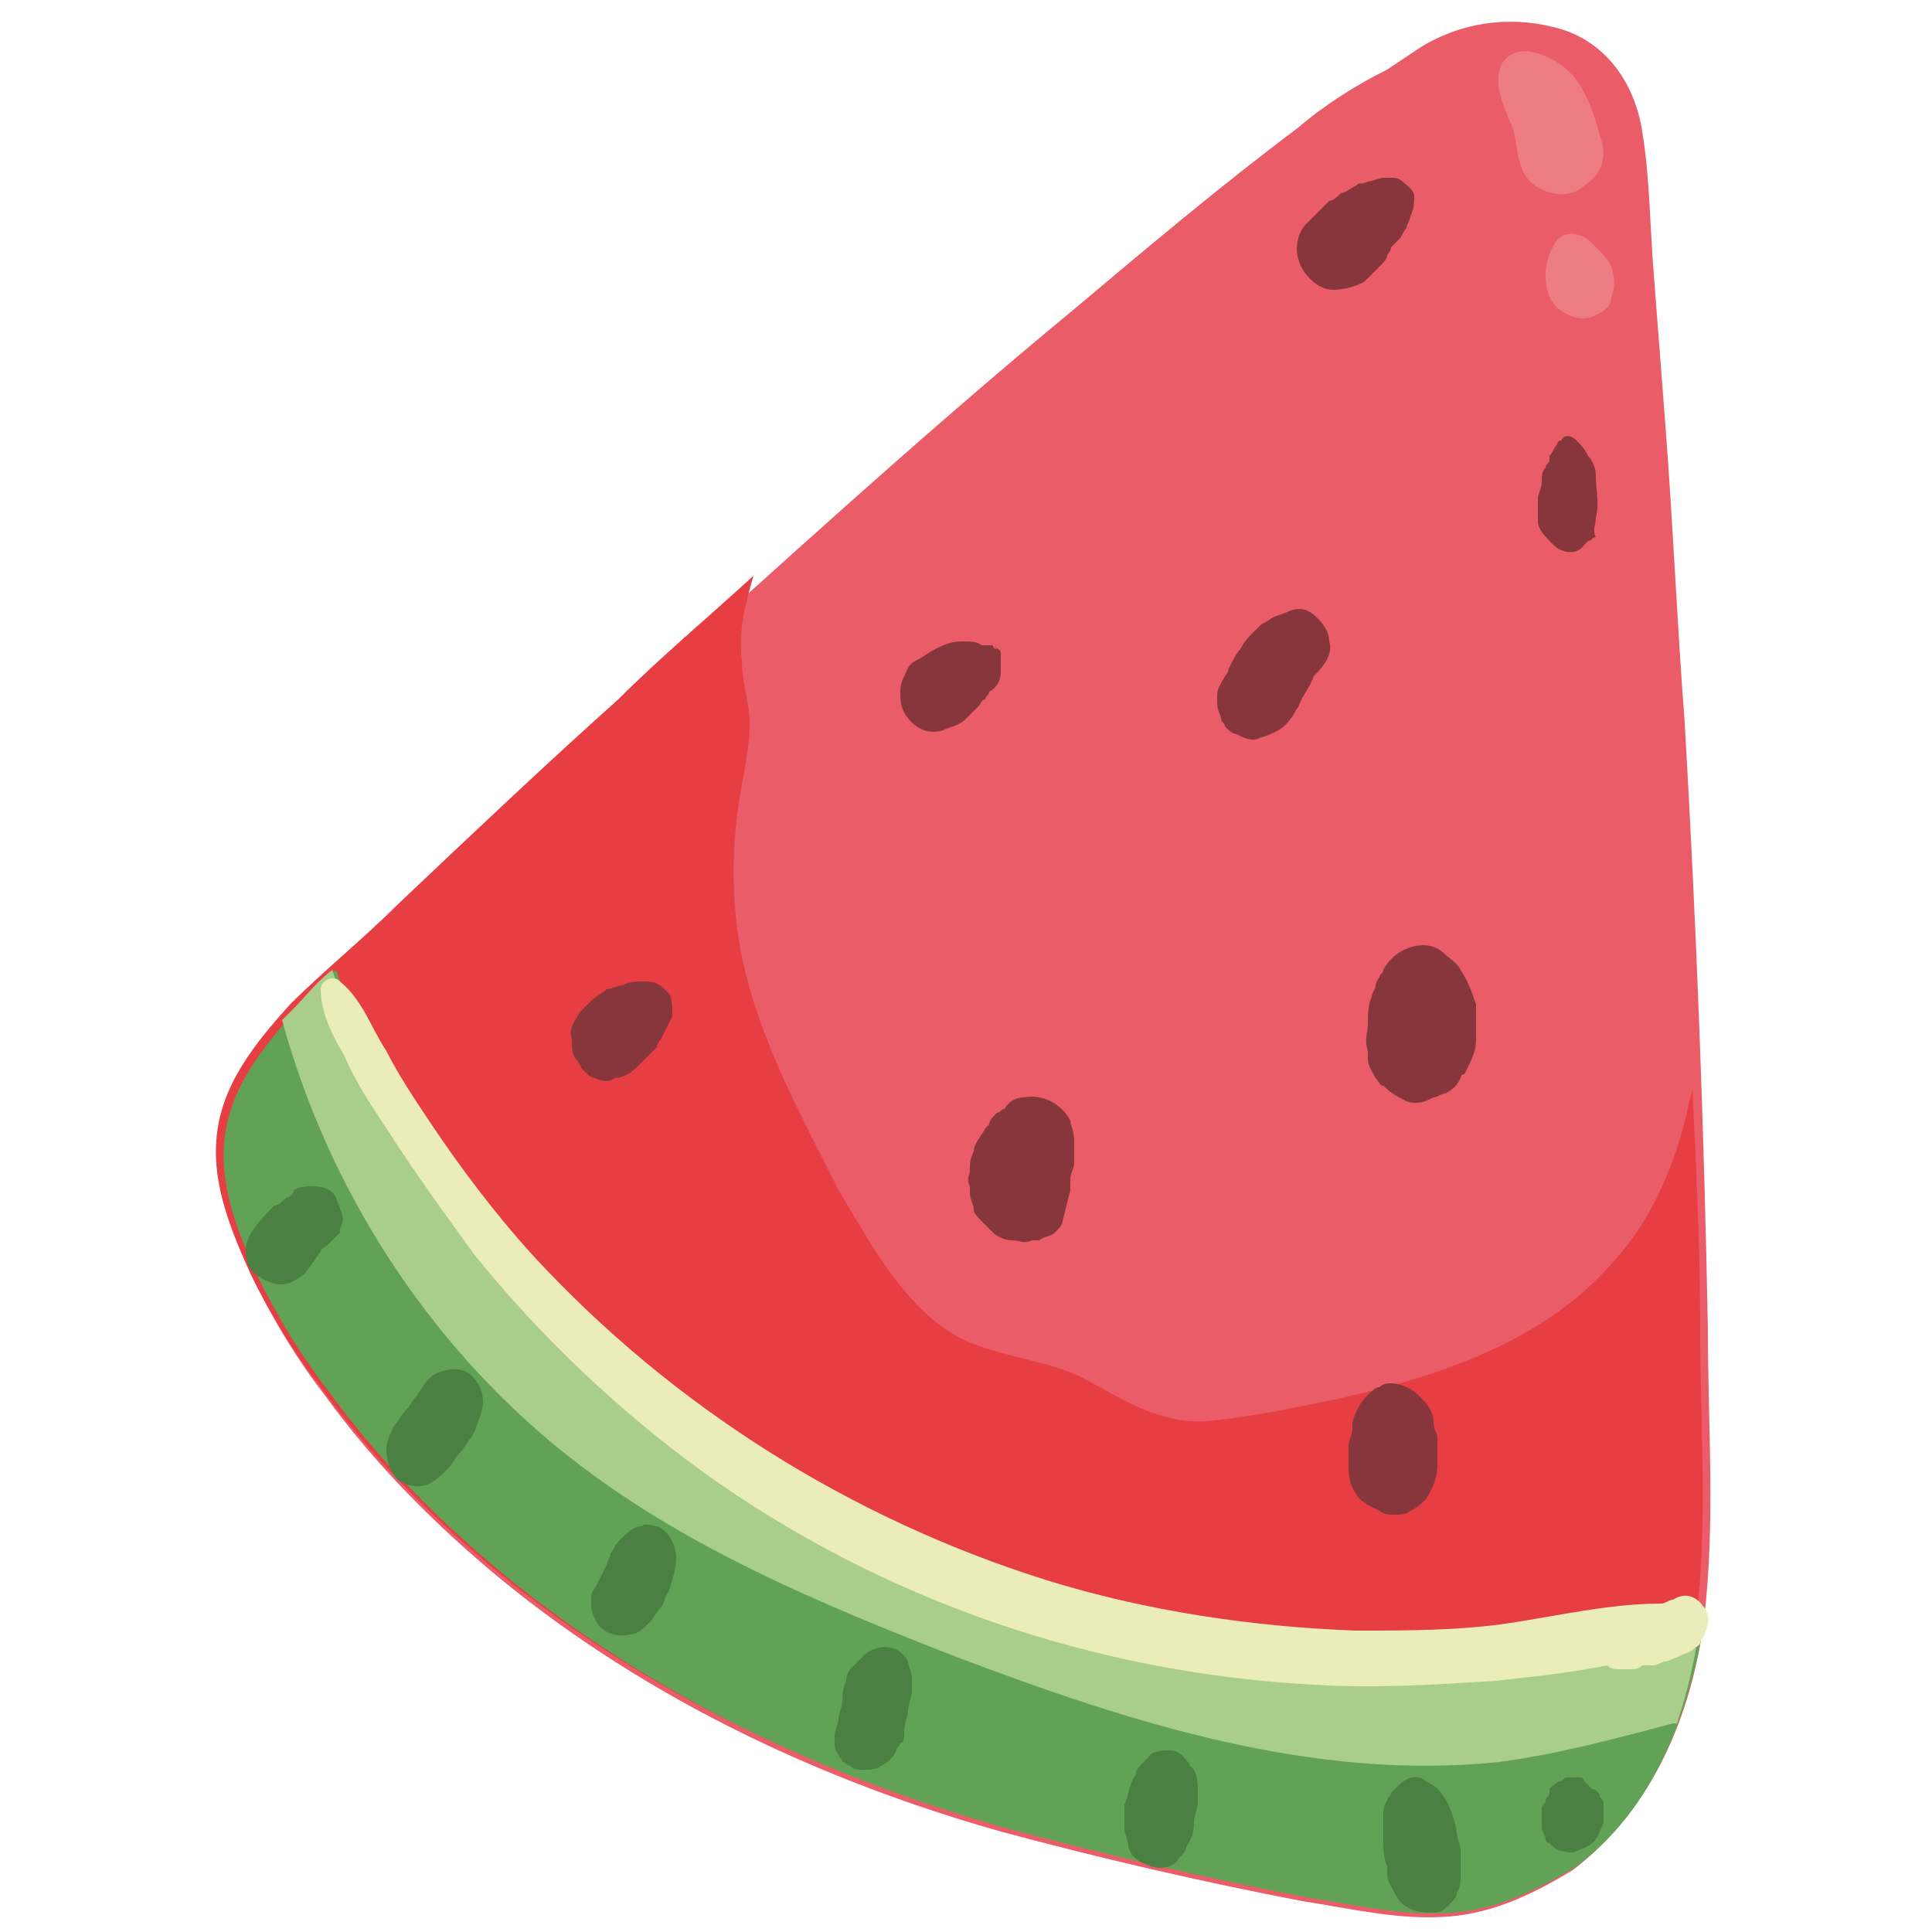
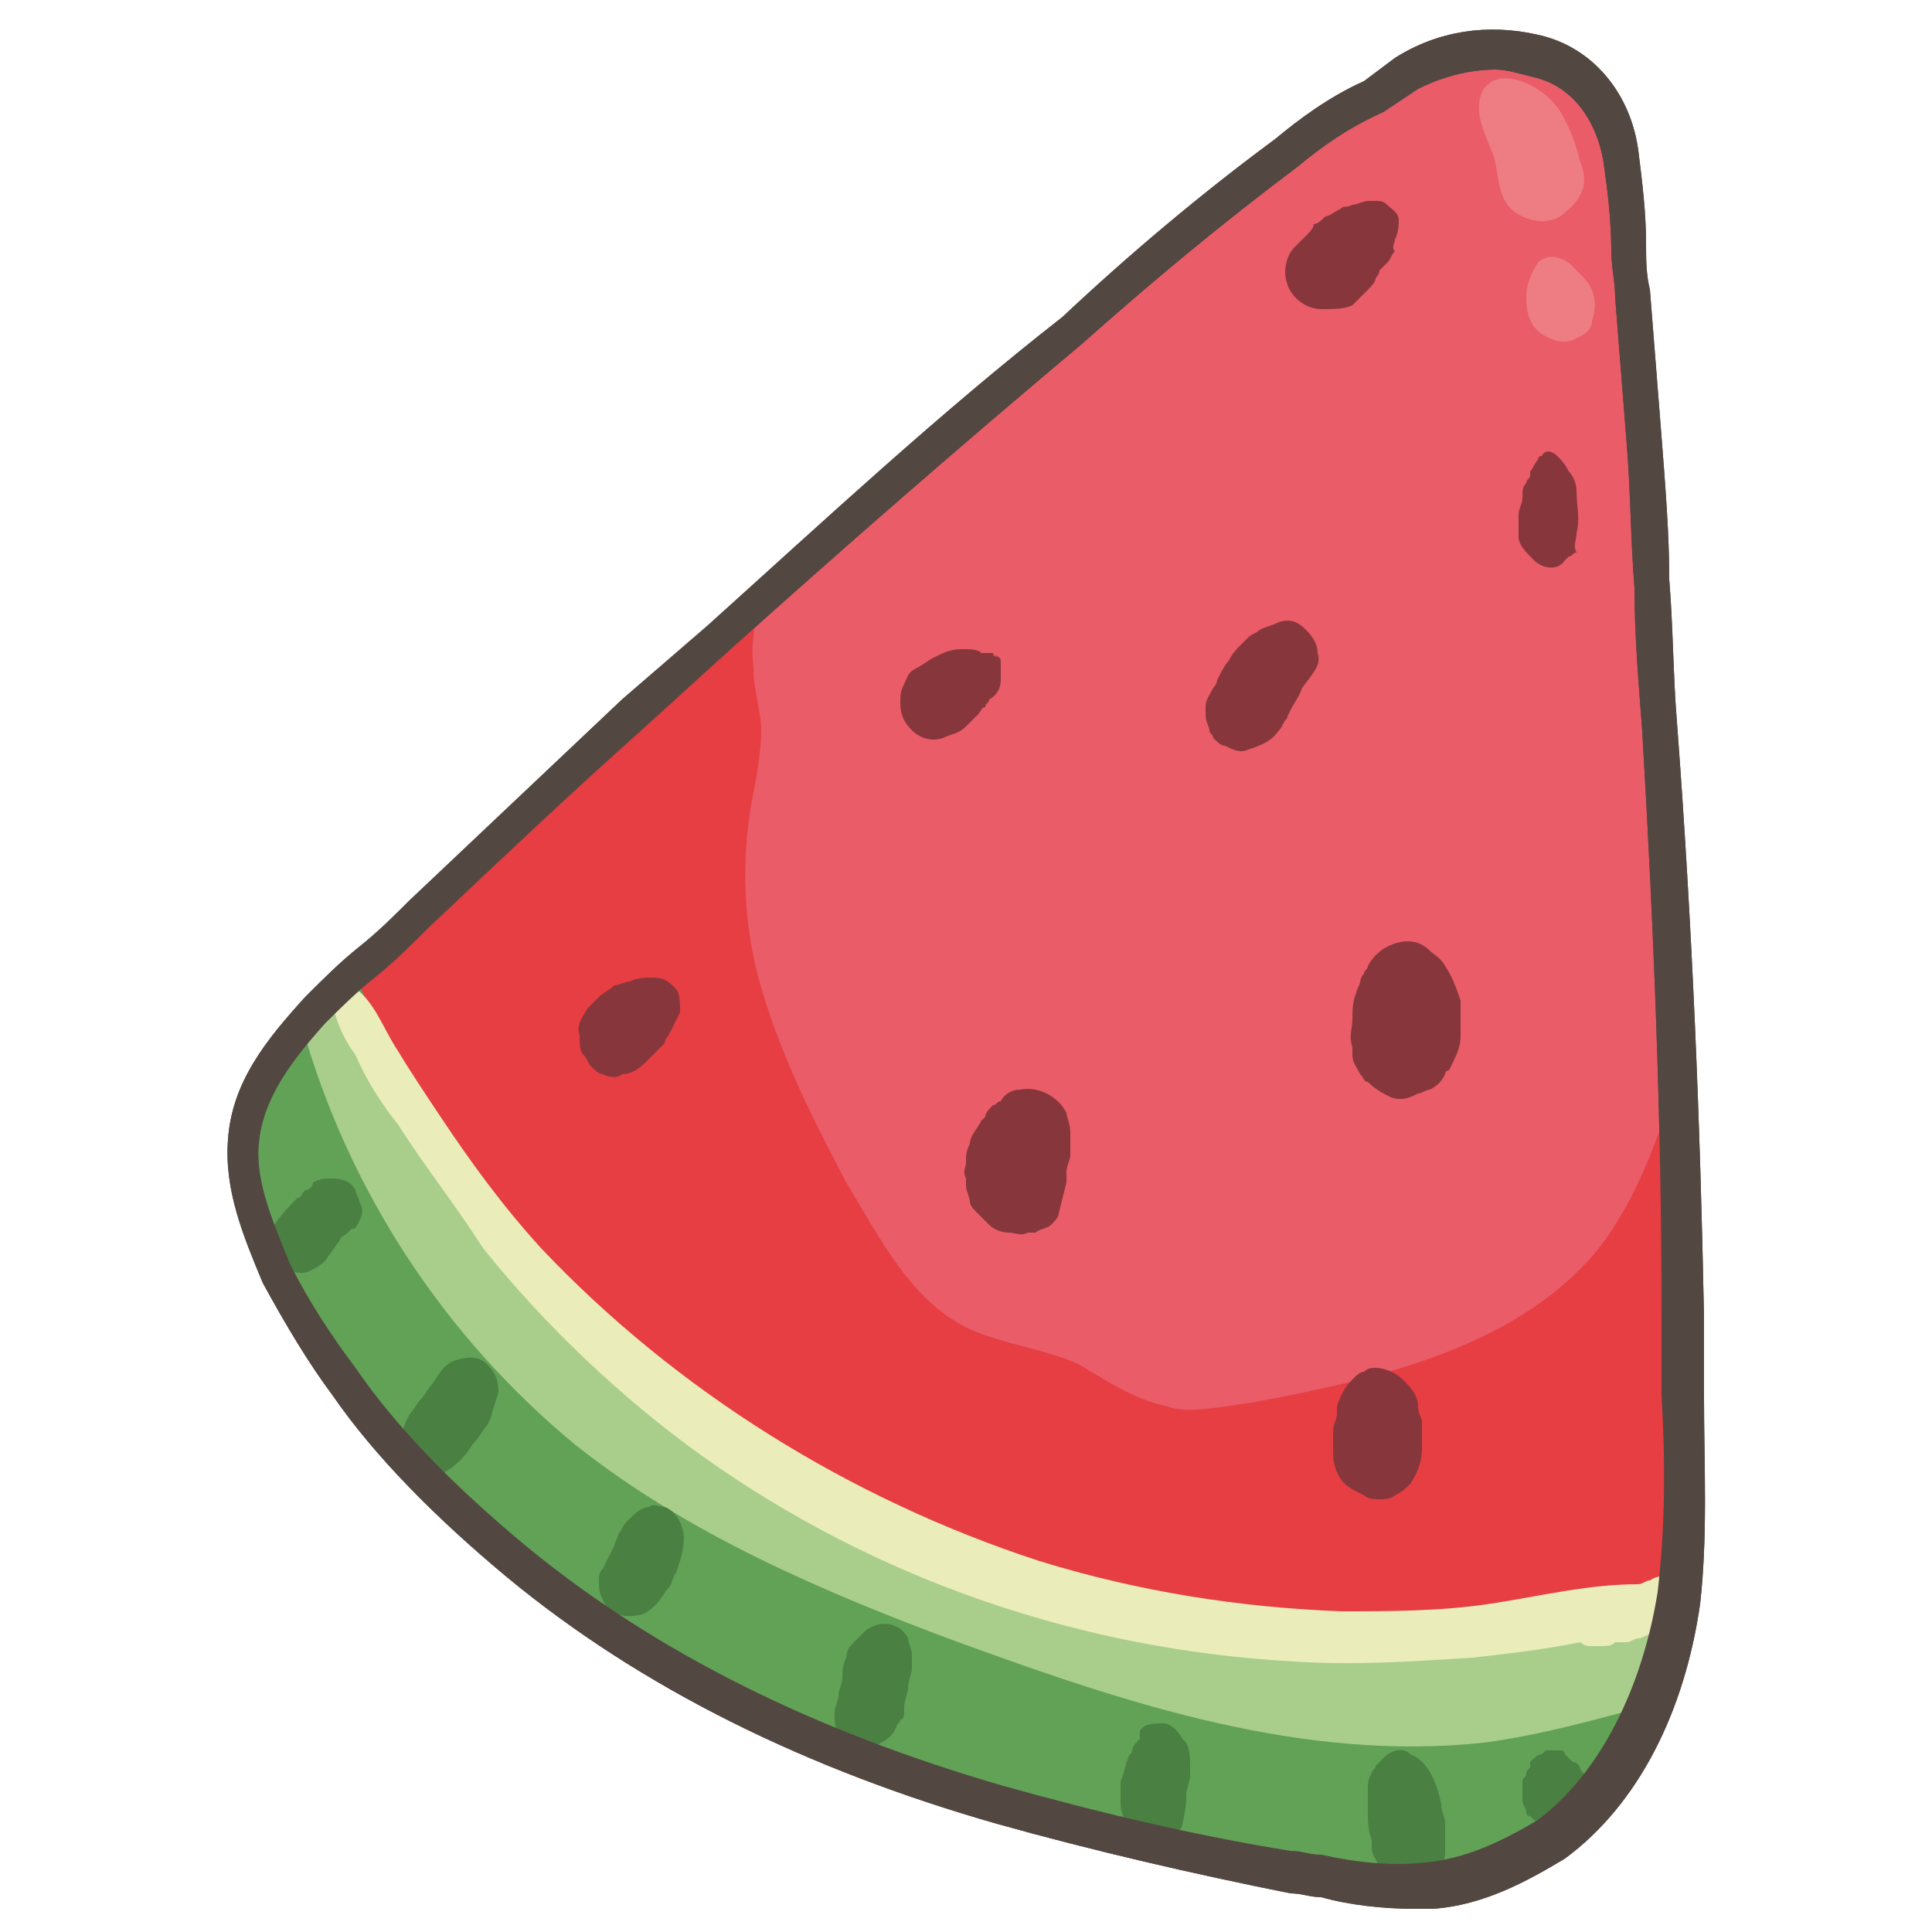
<svg xmlns="http://www.w3.org/2000/svg" version="1.1" id="圖層_1" x="0px" y="0px" viewBox="0 0 50 50" style="enable-background:new 0 0 50 50;" xml:space="preserve">
  <style type="text/css">
	.st0{fill:#E95C68;}
- 	.st1{fill:#E63E42;}
- 	.st2{fill:#61A256;}
- 	.st3{fill:#A9CE8B;}
- 	.st4{fill:#87373C;}
- 	.st5{fill:#4B8043;}
- 	.st6{fill:#EAEDBA;}
- 	.st7{fill:#EE7D83;}
+ 	.st1{fill:#534741;}
+ 	.st2{fill:#E63E42;}
+ 	.st3{fill:#61A256;}
+ 	.st4{fill:#A9CE8B;}
+ 	.st5{fill:#87373C;}
+ 	.st6{fill:#4B8043;}
+ 	.st7{fill:#EAEDBA;}
+ 	.st8{fill:#EE7D83;}
</style>
  <g>
-     <path class="st0" d="M44.1,41.9c0.3-2.5,0.1-5,0.1-7.5c-0.1-5.3-0.3-10.5-0.6-15.7c-0.2-2.6-0.3-5.1-0.5-7.7   c-0.1-1.3-0.2-2.6-0.3-3.9c-0.1-1.2-0.1-2.5-0.3-3.7c-0.2-1.3-1-2.4-2.3-2.7c-1.2-0.3-2.4-0.1-3.4,0.5c-0.3,0.2-0.6,0.4-0.9,0.6   c-0.8,0.4-1.6,0.9-2.3,1.5c-2,1.5-3.9,3.1-5.8,4.7c-4,3.3-7.8,6.8-11.7,10.3c-1.9,1.7-3.8,3.5-5.7,5.3c-0.9,0.9-1.9,1.7-2.8,2.6   c-0.9,1-1.8,2.1-1.9,3.5c-0.1,1.2,0.4,2.4,0.9,3.5c0.5,1,1.1,2,1.8,2.9c1.3,1.8,2.9,3.4,4.6,4.8c3.8,3.1,8.3,5.2,12.9,6.5   c2.6,0.7,5.2,1.3,7.8,1.8c1.3,0.2,2.5,0.5,3.8,0.4c1.2-0.1,2.2-0.6,3.2-1.2C42.8,46.8,43.8,44.3,44.1,41.9z" />
-     <path class="st1" d="M41.8,32.6c-2.2,2.6-5.9,3.4-9.2,4c-0.8,0.1-1.6,0.3-2.3,0.1c-0.9-0.2-1.6-0.7-2.4-1.1c-0.9-0.4-2-0.5-2.9-0.9   c-1.5-0.7-2.4-2.4-3.3-3.9c-0.9-1.8-1.9-3.6-2.4-5.6c-0.4-1.6-0.4-3.3-0.1-4.9c0.1-0.5,0.2-1.1,0.2-1.6c0-0.5-0.2-1-0.2-1.6   c-0.1-0.8,0.1-1.5,0.3-2.2c-1.2,1.1-2.4,2.1-3.5,3.2c-1.9,1.7-3.8,3.5-5.7,5.3c-0.9,0.9-1.9,1.7-2.8,2.6c-0.9,1-1.8,2.1-1.9,3.5   c-0.1,1.2,0.4,2.4,0.9,3.5c0.5,1,1.1,2,1.8,2.9c1.3,1.8,2.9,3.4,4.6,4.8c3.8,3.1,8.3,5.2,12.9,6.5c2.6,0.7,5.2,1.3,7.8,1.8   c1.3,0.2,2.5,0.5,3.8,0.4c1.2-0.1,2.2-0.6,3.2-1.2c2-1.5,2.9-3.9,3.3-6.3c0.3-2.5,0.1-5,0.1-7.5c0-2.1-0.1-4.1-0.2-6.2   c0,0.1-0.1,0.3-0.1,0.4C43.4,30,42.8,31.5,41.8,32.6z" />
-     <path class="st2" d="M21.3,38.7c-5-2.7-9.6-6.6-11.9-11.8c-0.3-0.6-0.5-1.2-0.7-1.8c-0.4,0.3-0.7,0.7-1,1c-0.9,1-1.8,2.1-1.9,3.5   c-0.1,1.2,0.4,2.4,0.9,3.5c0.5,1,1.1,2,1.8,2.9c1.3,1.8,2.9,3.4,4.6,4.8c3.8,3.1,8.3,5.2,12.9,6.5c2.6,0.7,5.2,1.3,7.8,1.8   c1.3,0.2,2.5,0.5,3.8,0.4c1.2-0.1,2.2-0.6,3.2-1.2c2-1.5,2.9-3.9,3.3-6.3c0-0.1,0-0.2,0-0.3c-3,1-6.2,1.3-9.4,1.1   C30,42.4,25.4,40.9,21.3,38.7z" />
-     <path class="st3" d="M44.1,41.6c-3,1-6.2,1.3-9.4,1.1c-4.7-0.3-9.3-1.8-13.5-4c-5-2.7-9.6-6.6-11.9-11.8c-0.3-0.6-0.5-1.2-0.7-1.8   c-0.4,0.3-0.7,0.7-1,1c-0.1,0.1-0.2,0.2-0.3,0.3c1.2,4.4,3.8,8.4,7.3,11.2c3,2.4,6.6,3.9,10.2,5.3c4.5,1.7,9.2,3.2,14,2.7   c1.5-0.2,3-0.6,4.5-1c0,0,0.1,0,0.1,0c0.3-0.9,0.5-1.8,0.6-2.7C44.1,41.8,44.1,41.7,44.1,41.6z" />
-     <path class="st4" d="M36.5,5.6c0.1-0.2,0.1-0.4,0.1-0.5c0,0,0,0,0,0c0-0.2-0.2-0.3-0.3-0.4c0,0,0,0,0,0c-0.1-0.1-0.2-0.1-0.3-0.1   c-0.1,0-0.1,0-0.2,0c-0.1,0-0.3,0.1-0.4,0.1c0,0,0,0,0,0c-0.2,0.1-0.2,0-0.3,0.1C34.9,4.9,34.8,5,34.7,5c-0.1,0.1-0.2,0.2-0.3,0.2   c-0.1,0.1-0.2,0.2-0.3,0.3c-0.1,0.1-0.2,0.2-0.3,0.3c-0.2,0.2-0.3,0.6-0.2,0.9c0.1,0.4,0.5,0.8,0.9,0.8c0.3,0,0.6-0.1,0.8-0.2   c0.1-0.1,0.2-0.2,0.3-0.3c0,0,0.1-0.1,0.1-0.1c0.1-0.1,0.2-0.2,0.2-0.3C35.9,6.6,36,6.5,36,6.4c0.1-0.1,0.1-0.1,0.2-0.2   c0.1-0.1,0.1-0.2,0.2-0.3C36.4,5.8,36.5,5.7,36.5,5.6z" />
-     <path class="st4" d="M34.4,16.6c0-0.2-0.1-0.4-0.3-0.6c-0.2-0.2-0.4-0.3-0.7-0.2c-0.2,0.1-0.3,0.1-0.5,0.2   c-0.1,0.1-0.2,0.1-0.3,0.2c-0.1,0.1-0.1,0.1-0.2,0.2c-0.1,0.1-0.2,0.2-0.3,0.4c-0.1,0.1-0.2,0.3-0.3,0.5c0,0.1-0.1,0.2-0.1,0.2   c-0.1,0.2-0.2,0.3-0.2,0.5c0,0.1,0,0.1,0,0.2c0,0.2,0.1,0.3,0.1,0.4c0,0.1,0.1,0.1,0.1,0.2c0.1,0.1,0.2,0.2,0.3,0.2   c0.2,0.1,0.4,0.2,0.6,0.1c0.3-0.1,0.6-0.2,0.8-0.5c0.1-0.1,0.1-0.2,0.2-0.3c0.1-0.3,0.3-0.5,0.4-0.8C34.3,17.2,34.5,16.9,34.4,16.6   z" />
-     <path class="st4" d="M41.3,13.4c0.1-0.4,0-0.7,0-1.1c0-0.2-0.1-0.4-0.2-0.5c-0.1-0.2-0.2-0.3-0.3-0.4c0,0,0,0,0,0   c-0.1-0.1-0.3-0.2-0.4,0c0,0,0,0,0,0c-0.1,0-0.1,0.1-0.1,0.1c-0.1,0.1-0.1,0.2-0.2,0.3c0,0,0,0.1,0,0.1c0,0.1-0.1,0.1-0.1,0.2   c-0.1,0.1-0.1,0.2-0.1,0.4c0,0.1-0.1,0.3-0.1,0.4c0,0.1,0,0.2,0,0.2c0,0.1,0,0.3,0,0.4c0,0.2,0.2,0.4,0.4,0.6   c0.2,0.2,0.6,0.3,0.8,0c0,0,0,0,0.1-0.1c0.1,0,0.1-0.1,0.2-0.1C41.2,13.7,41.3,13.6,41.3,13.4z" />
    <g>
-       <polygon class="st4" points="26,17.2 26,17.2 26,17.2   " />
-       <path class="st4" d="M25.8,16.7C25.8,16.7,25.7,16.7,25.8,16.7C25.7,16.7,25.7,16.7,25.8,16.7C25.8,16.7,25.8,16.7,25.8,16.7z" />
-       <path class="st4" d="M25.9,17.4C25.9,17.3,25.9,17.3,25.9,17.4c0-0.1,0-0.1,0-0.1c0,0,0,0,0,0c0,0,0,0,0-0.1c0,0,0-0.1,0-0.1    c0,0,0,0.1,0,0.1c0-0.1,0-0.2,0-0.3c0-0.1-0.1-0.1-0.2-0.2c0,0,0,0,0.1,0.1c0,0-0.1,0-0.1-0.1c0,0,0,0-0.1,0c0,0,0,0,0,0    c0,0,0,0-0.1,0c0,0-0.1,0-0.1,0c-0.1-0.1-0.3-0.1-0.5-0.1c-0.3,0-0.5,0.1-0.7,0.2c-0.2,0.1-0.3,0.2-0.5,0.3    c-0.2,0.1-0.2,0.2-0.3,0.4c-0.1,0.2-0.1,0.3-0.1,0.5c0,0.3,0.1,0.5,0.3,0.7c0.2,0.2,0.5,0.3,0.8,0.2c0.2-0.1,0.4-0.1,0.6-0.3    c0.1-0.1,0.2-0.2,0.3-0.3c0.1-0.1,0.1-0.2,0.2-0.2c0-0.1,0.1-0.1,0.1-0.2C25.8,17.8,25.9,17.6,25.9,17.4z" />
-       <path class="st4" d="M26,17.2C25.9,17.2,25.9,17.2,26,17.2C25.9,17.2,25.9,17.2,26,17.2z" />
-       <path class="st4" d="M26,17.2C26,17.2,26,17.2,26,17.2C26,17.2,26,17.2,26,17.2z" />
-       <path class="st4" d="M25.7,16.7C25.7,16.7,25.7,16.7,25.7,16.7C25.7,16.7,25.6,16.6,25.7,16.7z" />
-       <path class="st4" d="M25.7,16.7C25.7,16.7,25.7,16.7,25.7,16.7C25.7,16.7,25.7,16.7,25.7,16.7z" />
+       <path class="st0" d="M43.5,41.4c0.3-2.4,0.1-4.8,0.1-7.3C43.5,29,43.3,23.9,43,18.9c-0.2-2.5-0.3-4.9-0.5-7.5    c-0.1-1.3-0.2-2.5-0.3-3.8c-0.1-1.2-0.1-2.4-0.3-3.6c-0.2-1.3-1-2.3-2.2-2.6s-2.3-0.1-3.3,0.5c-0.3,0.2-0.6,0.4-0.9,0.6    C34.8,2.9,34,3.4,33.3,4c-1.9,1.5-3.8,3-5.6,4.6c-3.9,3.2-7.6,6.6-11.3,10c-1.8,1.6-3.7,3.4-5.5,5.1C10,24.5,9,25.3,8.1,26.2    c-0.9,1-1.7,2-1.8,3.4c-0.1,1.2,0.4,2.3,0.9,3.4c0.5,1,1.1,1.9,1.7,2.8c1.3,1.7,2.8,3.3,4.5,4.7c3.7,3,8,5,12.5,6.3    c2.5,0.7,5,1.3,7.6,1.7c1.3,0.2,2.4,0.5,3.7,0.4c1.2-0.1,2.1-0.6,3.1-1.2C42.2,46.1,43.2,43.7,43.5,41.4z" />
+       <path class="st1" d="M36.6,49.4c-0.8,0-1.7-0.1-2.4-0.3c-0.3,0-0.5-0.1-0.8-0.1c-2.5-0.5-5.1-1.1-7.6-1.8    c-4.9-1.4-9.2-3.5-12.7-6.4c-1.8-1.5-3.4-3.1-4.5-4.7c-0.6-0.8-1.2-1.8-1.8-2.9c-0.5-1.2-1-2.4-0.9-3.7c0.1-1.5,1-2.6,2-3.7    c0.5-0.5,0.9-0.9,1.4-1.3s0.9-0.8,1.3-1.2c1.8-1.7,3.7-3.5,5.5-5.2l2.2-1.9c3-2.7,6-5.5,9.2-8C29.2,6.6,31.1,5,33,3.6    c0.6-0.5,1.4-1.1,2.3-1.5l0.8-0.6c1.1-0.7,2.4-0.9,3.7-0.6c1.4,0.3,2.4,1.5,2.6,3c0.1,0.8,0.2,1.6,0.2,2.4c0,0.4,0,0.8,0.1,1.2    l0.3,3.8c0.1,1.3,0.2,2.5,0.2,3.7c0.1,1.2,0.1,2.5,0.2,3.7C43.8,24,44,29,44.1,34.1c0,0.7,0,1.4,0,2.1c0,1.7,0.1,3.5-0.1,5.3l0,0    c-0.4,2.8-1.6,5.2-3.5,6.6c-1,0.6-2.1,1.2-3.4,1.3C37,49.4,36.8,49.4,36.6,49.4z M38.7,1.8c-0.7,0-1.4,0.2-2,0.5l-0.9,0.6    c-0.9,0.4-1.6,0.9-2.2,1.4c-2,1.5-3.8,3-5.6,4.6c-3.1,2.6-6.2,5.3-9.2,8l-2.2,2c-1.8,1.6-3.7,3.4-5.5,5.1    c-0.4,0.4-0.9,0.9-1.4,1.3s-0.9,0.8-1.3,1.2c-0.8,0.9-1.6,1.9-1.7,3.1c-0.1,1,0.4,2.1,0.8,3.1c0.5,1,1.1,1.9,1.7,2.7    c1.1,1.6,2.6,3.1,4.4,4.6c3.4,2.8,7.5,4.8,12.3,6.2c2.5,0.7,5,1.3,7.5,1.7c0.3,0,0.5,0.1,0.8,0.1c0.9,0.2,1.8,0.3,2.7,0.2    c1-0.1,1.9-0.5,2.9-1.1c1.6-1.2,2.7-3.4,3.1-5.9c0.2-1.7,0.2-3.4,0.1-5.1c0-0.7,0-1.4,0-2.1c0-5-0.2-10-0.5-15.1    c-0.1-1.3-0.2-2.5-0.2-3.7c-0.1-1.2-0.1-2.5-0.2-3.7l-0.3-3.8c0-0.4-0.1-0.8-0.1-1.2c0-0.8-0.1-1.6-0.2-2.3    c-0.2-1.2-0.9-2-1.8-2.2C39.3,1.9,39,1.8,38.7,1.8z" />
    </g>
-     <path class="st4" d="M27.7,30.8c0-0.1,0-0.1,0-0.2c0,0,0-0.1,0-0.1c0-0.1,0.1-0.3,0.1-0.4c0-0.2,0-0.4,0-0.6c0-0.2-0.1-0.4-0.1-0.5   c-0.2-0.4-0.7-0.7-1.2-0.6c-0.2,0-0.4,0.1-0.5,0.3c-0.1,0-0.1,0.1-0.2,0.1c-0.1,0.1-0.2,0.2-0.2,0.3c0,0,0,0-0.1,0.1   c-0.1,0.2-0.3,0.4-0.3,0.6c-0.1,0.2-0.1,0.3-0.1,0.5c0,0.1-0.1,0.2,0,0.4c0,0.1,0,0.1,0,0.2c0,0.1,0.1,0.3,0.1,0.4   c0,0.1,0.1,0.2,0.2,0.3c0,0,0,0,0.1,0.1c0,0,0,0,0,0c0,0,0.1,0.1,0.1,0.1c0,0,0.1,0.1,0.1,0.1c0.1,0.1,0.3,0.2,0.5,0.2   c0.2,0,0.3,0.1,0.5,0c0.1,0,0.1,0,0.1,0c0,0,0.1,0,0.1,0c0,0,0,0,0,0c0.1-0.1,0.3-0.1,0.4-0.2c0,0,0,0,0,0c0.1-0.1,0.2-0.2,0.2-0.3   L27.7,30.8C27.7,30.8,27.7,30.8,27.7,30.8z" />
-     <path class="st4" d="M38.2,26.9c0-0.3,0-0.6,0-0.9c-0.1-0.3-0.2-0.6-0.4-0.9c-0.1-0.2-0.3-0.3-0.4-0.4c-0.3-0.3-0.7-0.3-1.1-0.1   c-0.2,0.1-0.4,0.3-0.5,0.5c0,0,0,0,0,0c0,0.1-0.1,0.1-0.1,0.2c-0.1,0.1-0.1,0.2-0.1,0.3c0,0,0-0.1,0-0.1c0,0.1-0.1,0.2-0.1,0.3   c-0.1,0.2-0.1,0.5-0.1,0.7c0,0.2-0.1,0.4,0,0.7c0,0.1,0,0.1,0,0.2c0,0.2,0.1,0.3,0.2,0.5c0.1,0.1,0.1,0.2,0.2,0.2c0,0,0,0,0,0   c0.2,0.2,0.4,0.3,0.6,0.4c0.3,0.1,0.5,0,0.7-0.1c0,0,0,0,0,0c0.1,0,0.2-0.1,0.3-0.1c0.2-0.1,0.3-0.2,0.4-0.4c0,0,0-0.1,0.1-0.1   C38.1,27.4,38.2,27.2,38.2,26.9z" />
-     <path class="st4" d="M17.1,26.9c0.1-0.2,0.2-0.4,0.3-0.6c0-0.2,0-0.5-0.1-0.6c-0.2-0.2-0.3-0.3-0.6-0.3c-0.2,0-0.4,0-0.6,0.1   c-0.1,0-0.3,0.1-0.4,0.1c-0.1,0.1-0.3,0.2-0.4,0.3c-0.1,0.1-0.2,0.2-0.3,0.3c-0.1,0.2-0.3,0.4-0.2,0.7c0,0.2,0,0.4,0.1,0.5   c0.1,0.1,0.1,0.2,0.2,0.3c0.1,0.1,0.2,0.2,0.3,0.2c0.2,0.1,0.4,0.1,0.5,0c0.2,0,0.4-0.1,0.6-0.3c0.1-0.1,0.1-0.1,0.2-0.2   c0.1-0.1,0.2-0.2,0.3-0.3C17,27.1,17,27,17.1,26.9z" />
-     <path class="st4" d="M37.2,37.9c0-0.2,0-0.4,0-0.7c0-0.1-0.1-0.2-0.1-0.4c0-0.2-0.1-0.4-0.3-0.6c0,0-0.1-0.1-0.1-0.1   c-0.2-0.2-0.5-0.3-0.7-0.3c-0.1,0-0.2,0-0.3,0.1c-0.1,0-0.2,0.1-0.3,0.2c-0.2,0.2-0.3,0.4-0.4,0.7c0,0.1,0,0.1,0,0.2   c0,0.1-0.1,0.3-0.1,0.4c0,0.2,0,0.4,0,0.6c0,0.3,0.1,0.6,0.3,0.8c0.1,0.1,0.3,0.2,0.5,0.3c0.1,0.1,0.3,0.1,0.4,0.1   c0.1,0,0.3,0,0.4-0.1c0.2-0.1,0.3-0.2,0.4-0.3C37.1,38.5,37.2,38.2,37.2,37.9z" />
-     <path class="st5" d="M8.8,31.8C8.8,31.8,8.8,31.8,8.8,31.8c0.1-0.2,0.1-0.3,0-0.5c0-0.1-0.1-0.2-0.1-0.3c-0.1-0.2-0.3-0.3-0.6-0.3   c-0.2,0-0.3,0-0.5,0.1C7.6,30.9,7.5,31,7.4,31c-0.1,0.1-0.2,0.2-0.3,0.2c-0.2,0.2-0.4,0.4-0.6,0.7c-0.1,0.2-0.2,0.4-0.1,0.7   c0,0.2,0.2,0.4,0.4,0.5c0.2,0.1,0.4,0.2,0.7,0.1c0.2-0.1,0.4-0.2,0.5-0.4c0.1-0.1,0.2-0.3,0.3-0.4c0-0.1,0.1-0.1,0.2-0.2   c0,0,0.1-0.1,0.1-0.1c0.1-0.1,0.1-0.1,0.2-0.2C8.8,31.9,8.8,31.8,8.8,31.8C8.8,31.7,8.8,31.8,8.8,31.8z" />
-     <path class="st5" d="M12.5,36.3c0-0.3-0.1-0.5-0.3-0.7c-0.2-0.2-0.5-0.2-0.8-0.1c-0.3,0.1-0.4,0.3-0.6,0.6   c-0.1,0.1-0.2,0.3-0.3,0.4c-0.1,0.1-0.2,0.3-0.3,0.4c-0.1,0.2-0.2,0.4-0.2,0.6c0,0.3,0.1,0.6,0.3,0.8c0.3,0.2,0.6,0.2,0.8,0.1   c0.2-0.1,0.3-0.2,0.5-0.4c0.1-0.1,0.2-0.3,0.3-0.4c0.1-0.1,0.2-0.3,0.3-0.4l0.1-0.2C12.4,36.7,12.5,36.5,12.5,36.3z" />
-     <path class="st5" d="M17.5,40.3c0-0.3-0.2-0.7-0.5-0.8c-0.1,0-0.3-0.1-0.4,0c-0.2,0-0.4,0.2-0.5,0.3c0,0-0.1,0.1-0.1,0.1   c-0.1,0.1-0.1,0.2-0.2,0.3c0,0.1-0.1,0.2-0.1,0.3c-0.1,0.2-0.2,0.4-0.3,0.6c0,0,0,0,0,0c-0.1,0.1-0.1,0.2-0.1,0.3   c0,0.2,0,0.3,0.1,0.5c0.1,0.3,0.5,0.5,0.9,0.4c0.2,0,0.4-0.2,0.5-0.3c0.1-0.1,0.2-0.3,0.3-0.4c0.1-0.1,0.1-0.3,0.2-0.4   C17.4,40.9,17.5,40.6,17.5,40.3z" />
-     <path class="st5" d="M23.4,44.8c0-0.2,0.1-0.4,0.1-0.5c0-0.2,0.1-0.4,0.1-0.5c0-0.1,0-0.3,0-0.4c0-0.1-0.1-0.3-0.1-0.4   c-0.2-0.4-0.7-0.5-1.1-0.2c-0.1,0.1-0.2,0.2-0.3,0.3c-0.1,0.1-0.2,0.2-0.2,0.4c-0.1,0.2-0.1,0.4-0.1,0.5c0,0.2-0.1,0.3-0.1,0.5   c0,0.1-0.1,0.3-0.1,0.4c0,0,0,0.1,0,0.1c0,0.2,0,0.3,0.1,0.4c0,0.1,0.1,0.1,0.1,0.2c0.1,0,0.1,0.1,0.2,0.1c0.1,0.1,0.2,0.1,0.3,0.1   c0.2,0,0.4,0,0.5-0.1c0.2-0.1,0.3-0.2,0.4-0.4c0-0.1,0.1-0.1,0.1-0.2C23.4,45.1,23.4,45,23.4,44.8z" />
-     <path class="st5" d="M30.9,47.1C31,47.1,31,47.1,30.9,47.1l0.1-0.4c0-0.1,0-0.2,0-0.3c0-0.2,0-0.4-0.1-0.6c0,0-0.1-0.1-0.1-0.1   c-0.1-0.2-0.3-0.4-0.5-0.4c-0.2,0-0.5,0-0.6,0.2c0,0-0.1,0.1-0.1,0.1c-0.1,0.1-0.2,0.2-0.2,0.3c0,0.1-0.1,0.1-0.1,0.2   c-0.1,0.2-0.1,0.4-0.2,0.6c0,0.1,0,0.2,0,0.3c0,0.1,0,0.2,0,0.3c0,0.2,0.1,0.3,0.1,0.5c0.1,0.3,0.3,0.4,0.6,0.5   c0.3,0.1,0.6,0,0.7-0.2c0.1-0.1,0.2-0.2,0.2-0.3C30.9,47.5,30.9,47.3,30.9,47.1z" />
-     <path class="st5" d="M37.8,48.6c0,0,0-0.1,0-0.1c0-0.1,0-0.2,0-0.4c0-0.1,0-0.2,0-0.2c0-0.2-0.1-0.3-0.1-0.5   c-0.1-0.5-0.3-1.1-0.8-1.3c-0.2-0.2-0.5-0.1-0.7,0.1c-0.1,0.1-0.1,0.1-0.2,0.2c0,0.1-0.1,0.1-0.1,0.2c-0.1,0.1-0.1,0.3-0.1,0.4   c0,0.1,0,0.2,0,0.3c0,0.1,0,0.2,0,0.3c0,0.2,0,0.5,0.1,0.7c0,0.1,0,0.2,0,0.2c0,0.2,0.1,0.3,0.2,0.5c0.1,0.2,0.2,0.3,0.4,0.4   c0.2,0.1,0.4,0.1,0.6,0.1c0.2,0,0.3-0.1,0.4-0.2c0.1-0.1,0.2-0.2,0.2-0.3C37.8,48.8,37.8,48.7,37.8,48.6z" />
-     <path class="st5" d="M41.5,47.1c0-0.1,0-0.1,0-0.2c0,0,0-0.1,0-0.1c0,0,0,0,0-0.1c0,0,0,0,0,0c0,0,0,0,0,0c0-0.1,0-0.1-0.1-0.2   c0-0.1-0.1-0.2-0.2-0.2c-0.1-0.1-0.1-0.1-0.2-0.2C41,46,40.9,46,40.9,46c-0.1,0-0.2,0-0.3,0c-0.1,0-0.1,0-0.2,0.1   c-0.1,0-0.2,0.1-0.3,0.2c0,0,0,0,0,0.1c0,0.1-0.1,0.1-0.1,0.2c0,0.1-0.1,0.1-0.1,0.2c0,0.1,0,0.2,0,0.3c0,0,0,0,0,0c0,0,0,0,0,0.1   c0,0,0,0,0,0.1c0,0,0,0,0,0c0,0.1,0.1,0.2,0.1,0.3c0,0,0,0.1,0.1,0.1c0.1,0.1,0.2,0.2,0.3,0.2c0.1,0,0.3,0.1,0.4,0   c0.3-0.1,0.5-0.2,0.6-0.5C41.5,47.2,41.5,47.2,41.5,47.1z" />
-     <path class="st6" d="M44.1,41.6c-0.2-0.3-0.5-0.4-0.8-0.2c-0.1,0-0.2,0.1-0.3,0.1c-1.3,0-2.6,0.3-3.9,0.5c-1.3,0.2-2.7,0.2-4,0.2   c-2.7-0.1-5.4-0.5-8-1.3c-5.1-1.6-9.7-4.5-13.3-8.4c-1-1.1-1.9-2.3-2.7-3.5c-0.4-0.6-0.8-1.2-1.1-1.8c-0.4-0.6-0.6-1.3-1.2-1.8   c-0.2-0.2-0.5,0-0.5,0.2c0,0.6,0.3,1.2,0.6,1.7c0.3,0.7,0.7,1.3,1.1,1.9c0.7,1.1,1.5,2.2,2.3,3.3c1.7,2.1,3.7,4,5.9,5.6   c4.6,3.3,10.1,5.2,15.8,5.5c1.6,0.1,3.1,0,4.7-0.1c0.9-0.1,1.9-0.2,2.9-0.4c0.1,0.1,0.2,0.1,0.3,0.1c0.1,0,0.2,0,0.2,0   c0.2,0,0.3,0,0.4-0.1c0,0,0,0,0.1,0c0.1,0,0.1,0,0.2,0c0.1,0,0.2-0.1,0.3-0.1c0.1,0,0.2-0.1,0.3-0.1c0.1-0.1,0.3-0.1,0.4-0.2   c0.1-0.1,0.2-0.1,0.2-0.2C44.2,42.2,44.3,41.8,44.1,41.6z" />
-     <path class="st7" d="M41.4,3.5c-0.1-0.4-0.2-0.7-0.4-1.1c-0.2-0.4-0.5-0.7-0.9-0.9c-0.4-0.2-0.9-0.3-1.2,0.1   c-0.3,0.5,0,1.1,0.2,1.6c0.2,0.4,0.1,1.1,0.5,1.5c0.3,0.3,1,0.5,1.4,0.1C41.5,4.5,41.6,4,41.4,3.5z" />
-     <path class="st7" d="M41.7,6.9c-0.1-0.2-0.2-0.3-0.3-0.4c-0.1-0.1-0.2-0.2-0.3-0.3c-0.3-0.2-0.6-0.2-0.8,0C40.1,6.5,40,6.8,40,7.1   c0,0.4,0.1,0.8,0.5,1c0.2,0.1,0.4,0.2,0.7,0.1c0.2-0.1,0.5-0.2,0.5-0.5C41.8,7.4,41.8,7.2,41.7,6.9z" />
+     <g>
+       <path class="st2" d="M41.3,32.4c-2.1,2.5-5.7,3.3-8.9,3.9c-0.8,0.1-1.6,0.3-2.2,0.1c-0.9-0.2-1.6-0.7-2.3-1.1    c-0.9-0.4-1.9-0.5-2.8-0.9c-1.5-0.7-2.3-2.3-3.2-3.8c-0.9-1.7-1.8-3.5-2.3-5.4c-0.4-1.6-0.4-3.2-0.1-4.7c0.1-0.5,0.2-1.1,0.2-1.6    s-0.2-1-0.2-1.6c-0.1-0.8,0.1-1.5,0.3-2.1c-1.2,1.1-2.3,2-3.4,3.1c-1.8,1.6-3.7,3.4-5.5,5.1c-1,0.9-2,1.7-2.9,2.6    c-0.9,1-1.7,2-1.8,3.4c-0.1,1.2,0.4,2.3,0.9,3.4c0.5,1,1.1,1.9,1.7,2.8c1.3,1.7,2.8,3.3,4.5,4.7c3.7,3,8,5,12.5,6.3    c2.5,0.7,5,1.3,7.6,1.7c1.3,0.2,2.4,0.5,3.7,0.4c1.2-0.1,2.1-0.6,3.1-1.2c1.9-1.5,2.8-3.8,3.2-6.1c0.3-2.4,0.1-4.8,0.1-7.3    c0-2-0.1-4-0.2-6c0,0.1-0.1,0.3-0.1,0.4C42.8,29.8,42.2,31.3,41.3,32.4z" />
+     </g>
+     <g>
+       <path class="st3" d="M21.4,38.3c-4.8-2.6-9.3-6.4-11.5-11.4c-0.3-0.6-0.5-1.2-0.7-1.7c-0.4,0.3-0.7,0.7-1,1c-0.9,1-1.7,2-1.8,3.4    c-0.1,1.2,0.4,2.3,0.9,3.4c0.5,1,1.1,1.9,1.7,2.8c1.3,1.7,2.8,3.3,4.5,4.7c3.7,3,8,5,12.5,6.3c2.5,0.7,5,1.3,7.6,1.7    c1.3,0.2,2.4,0.5,3.7,0.4c1.2-0.1,2.1-0.6,3.1-1.2c1.9-1.5,2.8-3.8,3.2-6.1c0-0.1,0-0.2,0-0.3c-2.9,1-6,1.3-9.1,1.1    C29.8,41.9,25.4,40.4,21.4,38.3z" />
+     </g>
+     <g>
+       <path class="st4" d="M43.5,41.1c-2.9,1-6,1.3-9.1,1.1c-4.6-0.3-9-1.7-13.1-3.9c-4.8-2.6-9.3-6.4-11.5-11.4    c-0.3-0.6-0.5-1.2-0.7-1.7c-0.4,0.3-0.7,0.7-1,1c-0.1,0.1-0.2,0.2-0.3,0.3c1.2,4.3,3.7,8.1,7.1,10.9c2.9,2.3,6.4,3.8,9.9,5.1    c4.4,1.6,8.9,3.1,13.6,2.6c1.5-0.2,2.9-0.6,4.4-1h0.1c0.3-0.9,0.5-1.7,0.6-2.6C43.5,41.3,43.5,41.2,43.5,41.1z" />
+     </g>
+     <g>
+       <path class="st5" d="M36.1,6.2c0.1-0.2,0.1-0.4,0.1-0.5l0,0c0-0.2-0.2-0.3-0.3-0.4l0,0c-0.1-0.1-0.2-0.1-0.3-0.1s-0.1,0-0.2,0    S35.1,5.3,35,5.3l0,0c-0.2,0.1-0.2,0-0.3,0.1c-0.2,0.1-0.3,0.2-0.4,0.2c-0.1,0.1-0.2,0.2-0.3,0.2c0,0.1-0.1,0.2-0.2,0.3    s-0.2,0.2-0.3,0.3c-0.2,0.2-0.3,0.6-0.2,0.9C33.4,7.7,33.8,8,34.2,8c0.3,0,0.6,0,0.8-0.1c0.1-0.1,0.2-0.2,0.3-0.3l0.1-0.1    c0.1-0.1,0.2-0.2,0.2-0.3c0,0,0.1-0.1,0.1-0.2c0.1-0.1,0.1-0.1,0.2-0.2C36,6.7,36,6.6,36.1,6.5C36,6.4,36.1,6.3,36.1,6.2z" />
+     </g>
+     <g>
+       <path class="st5" d="M34.1,16.9c0-0.2-0.1-0.4-0.3-0.6s-0.4-0.3-0.7-0.2c-0.2,0.1-0.3,0.1-0.5,0.2c-0.1,0.1-0.2,0.1-0.3,0.2    s-0.1,0.1-0.2,0.2c-0.1,0.1-0.2,0.2-0.3,0.4c-0.1,0.1-0.2,0.3-0.3,0.5c0,0.1-0.1,0.2-0.1,0.2c-0.1,0.2-0.2,0.3-0.2,0.5    c0,0.1,0,0.1,0,0.2c0,0.2,0.1,0.3,0.1,0.4s0.1,0.1,0.1,0.2c0.1,0.1,0.2,0.2,0.3,0.2c0.2,0.1,0.4,0.2,0.6,0.1    c0.3-0.1,0.6-0.2,0.8-0.5c0.1-0.1,0.1-0.2,0.2-0.3c0.1-0.3,0.3-0.5,0.4-0.8C34,17.4,34.2,17.2,34.1,16.9z" />
+     </g>
+     <g>
+       <path class="st5" d="M40.8,13.8c0.1-0.4,0-0.7,0-1.1c0-0.2-0.1-0.4-0.2-0.5c-0.1-0.2-0.2-0.3-0.3-0.4l0,0c-0.1-0.1-0.3-0.2-0.4,0    l0,0c-0.1,0-0.1,0.1-0.1,0.1c-0.1,0.1-0.1,0.2-0.2,0.3v0.1c0,0.1-0.1,0.1-0.1,0.2c-0.1,0.1-0.1,0.2-0.1,0.4c0,0.1-0.1,0.3-0.1,0.4    c0,0.1,0,0.2,0,0.2c0,0.1,0,0.3,0,0.4c0,0.2,0.2,0.4,0.4,0.6c0.2,0.2,0.6,0.3,0.8,0c0,0,0,0,0.1-0.1c0.1,0,0.1-0.1,0.2-0.1    C40.7,14.1,40.8,14,40.8,13.8z" />
+     </g>
+     <g>
+       <g>
+         <path class="st5" d="M26,17.4L26,17.4L26,17.4z" />
+       </g>
+       <g>
+         <path class="st5" d="M25.8,17C25.8,17,25.7,17,25.8,17C25.7,17,25.7,17,25.8,17L25.8,17z" />
+       </g>
+       <g>
+         <path class="st5" d="M25.9,17.6C25.9,17.5,25.9,17.5,25.9,17.6C25.9,17.5,25.9,17.5,25.9,17.6L25.9,17.6c0-0.1,0-0.1,0-0.2v-0.1     v0.1c0-0.1,0-0.2,0-0.3c0-0.1-0.1-0.1-0.2-0.2c0,0,0,0,0.1,0.1c0,0-0.1,0-0.1-0.1c0,0,0,0-0.1,0l0,0c0,0,0,0-0.1,0h-0.1     c-0.1-0.1-0.3-0.1-0.5-0.1c-0.3,0-0.5,0.1-0.7,0.2s-0.3,0.2-0.5,0.3s-0.2,0.2-0.3,0.4c-0.1,0.2-0.1,0.3-0.1,0.5     c0,0.3,0.1,0.5,0.3,0.7c0.2,0.2,0.5,0.3,0.8,0.2c0.2-0.1,0.4-0.1,0.6-0.3c0.1-0.1,0.2-0.2,0.3-0.3c0.1-0.1,0.1-0.2,0.2-0.2     c0-0.1,0.1-0.1,0.1-0.2C25.8,18,25.9,17.8,25.9,17.6z" />
+       </g>
+       <g>
+         <path class="st5" d="M26,17.4C25.9,17.4,25.9,17.4,26,17.4C25.9,17.4,25.9,17.4,26,17.4z" />
+       </g>
+       <g>
+         <path class="st5" d="M26,17.4L26,17.4L26,17.4z" />
+       </g>
+       <g>
+         <path class="st5" d="M25.7,17L25.7,17C25.7,17,25.6,16.9,25.7,17z" />
+       </g>
+       <g>
+         <path class="st5" d="M25.7,17L25.7,17L25.7,17z" />
+       </g>
+     </g>
+     <g>
+       <path class="st5" d="M27.6,30.6c0-0.1,0-0.1,0-0.2v-0.1c0-0.1,0.1-0.3,0.1-0.4c0-0.2,0-0.4,0-0.6s-0.1-0.4-0.1-0.5    c-0.2-0.4-0.7-0.7-1.2-0.6c-0.2,0-0.4,0.1-0.5,0.3c-0.1,0-0.1,0.1-0.2,0.1c-0.1,0.1-0.2,0.2-0.2,0.3c0,0,0,0-0.1,0.1    c-0.1,0.2-0.3,0.4-0.3,0.6C25,29.8,25,29.9,25,30.1c0,0.1-0.1,0.2,0,0.4c0,0.1,0,0.1,0,0.2s0.1,0.3,0.1,0.4s0.1,0.2,0.2,0.3    c0,0,0,0,0.1,0.1l0,0l0.1,0.1l0.1,0.1c0.1,0.1,0.3,0.2,0.5,0.2s0.3,0.1,0.5,0c0.1,0,0.1,0,0.1,0h0.1l0,0c0.1-0.1,0.3-0.1,0.4-0.2    l0,0c0.1-0.1,0.2-0.2,0.2-0.3L27.6,30.6L27.6,30.6z" />
+     </g>
+     <g>
+       <path class="st5" d="M37.8,26.8c0-0.3,0-0.6,0-0.9c-0.1-0.3-0.2-0.6-0.4-0.9c-0.1-0.2-0.3-0.3-0.4-0.4c-0.3-0.3-0.7-0.3-1.1-0.1    c-0.2,0.1-0.4,0.3-0.5,0.5l0,0c0,0.1-0.1,0.1-0.1,0.2c-0.1,0.1-0.1,0.2-0.1,0.3v-0.1c0,0.1-0.1,0.2-0.1,0.3    C35,25.9,35,26.2,35,26.4s-0.1,0.4,0,0.7c0,0.1,0,0.1,0,0.2c0,0.2,0.1,0.3,0.2,0.5c0.1,0.1,0.1,0.2,0.2,0.2l0,0    c0.2,0.2,0.4,0.3,0.6,0.4c0.3,0.1,0.5,0,0.7-0.1l0,0c0.1,0,0.2-0.1,0.3-0.1c0.2-0.1,0.3-0.2,0.4-0.4c0,0,0-0.1,0.1-0.1    C37.7,27.3,37.8,27.1,37.8,26.8z" />
+     </g>
+     <g>
+       <path class="st5" d="M17.3,26.8c0.1-0.2,0.2-0.4,0.3-0.6c0-0.2,0-0.5-0.1-0.6c-0.2-0.2-0.3-0.3-0.6-0.3c-0.2,0-0.4,0-0.6,0.1    c-0.1,0-0.3,0.1-0.4,0.1c-0.1,0.1-0.3,0.2-0.4,0.3c-0.1,0.1-0.2,0.2-0.3,0.3c-0.1,0.2-0.3,0.4-0.2,0.7c0,0.2,0,0.4,0.1,0.5    s0.1,0.2,0.2,0.3c0.1,0.1,0.2,0.2,0.3,0.2c0.2,0.1,0.4,0.1,0.5,0c0.2,0,0.4-0.1,0.6-0.3c0.1-0.1,0.1-0.1,0.2-0.2s0.2-0.2,0.3-0.3    C17.2,27,17.2,26.9,17.3,26.8z" />
+     </g>
+     <g>
+       <path class="st5" d="M36.8,37.5c0-0.2,0-0.4,0-0.7c0-0.1-0.1-0.2-0.1-0.4s-0.1-0.4-0.3-0.6l-0.1-0.1c-0.2-0.2-0.5-0.3-0.7-0.3    c-0.1,0-0.2,0-0.3,0.1c-0.1,0-0.2,0.1-0.3,0.2c-0.2,0.2-0.3,0.4-0.4,0.7c0,0.1,0,0.1,0,0.2s-0.1,0.3-0.1,0.4c0,0.2,0,0.4,0,0.6    c0,0.3,0.1,0.6,0.3,0.8c0.1,0.1,0.3,0.2,0.5,0.3c0.1,0.1,0.3,0.1,0.4,0.1c0.1,0,0.3,0,0.4-0.1c0.2-0.1,0.3-0.2,0.4-0.3    C36.7,38.1,36.8,37.8,36.8,37.5z" />
+     </g>
+     <g>
+       <path class="st6" d="M9.3,31.6L9.3,31.6c0.1-0.2,0.1-0.3,0-0.5c0-0.1-0.1-0.2-0.1-0.3c-0.1-0.2-0.3-0.3-0.6-0.3    c-0.2,0-0.3,0-0.5,0.1c0,0.1-0.1,0.2-0.2,0.2C7.8,30.9,7.8,31,7.7,31c-0.2,0.2-0.4,0.4-0.6,0.7C7,31.9,6.9,32.1,7,32.4    c0,0.2,0.2,0.4,0.4,0.5c0.2,0,0.4,0.1,0.6,0s0.4-0.2,0.5-0.4c0.1-0.1,0.2-0.3,0.3-0.4C8.8,32,8.9,32,9,31.9l0.1-0.1    C9.2,31.8,9.2,31.8,9.3,31.6C9.3,31.7,9.3,31.6,9.3,31.6C9.3,31.5,9.3,31.6,9.3,31.6z" />
+     </g>
+     <g>
+       <path class="st6" d="M12.9,36c0-0.3-0.1-0.5-0.3-0.7s-0.5-0.2-0.8-0.1c-0.3,0.1-0.4,0.3-0.6,0.6c-0.1,0.1-0.2,0.3-0.3,0.4    c-0.1,0.1-0.2,0.3-0.3,0.4c-0.1,0.2-0.2,0.4-0.2,0.6c0,0.3,0.1,0.6,0.3,0.8c0.3,0.2,0.6,0.2,0.8,0.1c0.2-0.1,0.3-0.2,0.5-0.4    c0.1-0.1,0.2-0.3,0.3-0.4c0.1-0.1,0.2-0.3,0.3-0.4l0.1-0.2C12.8,36.3,12.9,36.1,12.9,36z" />
+     </g>
+     <g>
+       <path class="st6" d="M17.7,39.8c0-0.3-0.2-0.7-0.5-0.8c-0.1,0-0.3-0.1-0.4,0c-0.2,0-0.4,0.2-0.5,0.3l-0.1,0.1    c-0.1,0.1-0.1,0.2-0.2,0.3c0,0.1-0.1,0.2-0.1,0.3c-0.1,0.2-0.2,0.4-0.3,0.6l0,0c-0.1,0.1-0.1,0.2-0.1,0.3c0,0.2,0,0.3,0.1,0.5    c0.1,0.3,0.5,0.5,0.9,0.4c0.2,0,0.4-0.2,0.5-0.3s0.2-0.3,0.3-0.4c0.1-0.1,0.1-0.3,0.2-0.4C17.6,40.4,17.7,40.1,17.7,39.8z" />
+     </g>
+     <g>
+       <path class="st6" d="M23.4,44.2c0-0.2,0.1-0.4,0.1-0.5c0-0.2,0.1-0.4,0.1-0.5s0-0.3,0-0.4s-0.1-0.3-0.1-0.4    c-0.2-0.4-0.7-0.5-1.1-0.2c-0.1,0.1-0.2,0.2-0.3,0.3c-0.1,0.1-0.2,0.2-0.2,0.4c-0.1,0.2-0.1,0.4-0.1,0.5c0,0.2-0.1,0.3-0.1,0.5    c0,0.1-0.1,0.3-0.1,0.4v0.1c0,0.2,0,0.3,0.1,0.4c0,0.1,0.1,0.1,0.1,0.2c0.1,0,0.1,0.1,0.2,0.1c0.1,0.1,0.2,0.1,0.3,0.1    c0.2,0,0.4,0,0.5-0.1c0.2-0.1,0.3-0.2,0.4-0.4c0-0.1,0.1-0.1,0.1-0.2C23.4,44.5,23.4,44.4,23.4,44.2z" />
+     </g>
+     <g>
+       <path class="st6" d="M30.7,46.4C30.8,46.4,30.8,46.4,30.7,46.4l0.1-0.4c0-0.1,0-0.2,0-0.3c0-0.2,0-0.4-0.1-0.6L30.6,45    c-0.1-0.2-0.3-0.4-0.5-0.4s-0.5,0-0.6,0.2V45c-0.1,0.1-0.2,0.2-0.2,0.3s-0.1,0.1-0.1,0.2c-0.1,0.2-0.1,0.4-0.2,0.6    c0,0.1,0,0.2,0,0.3s0,0.2,0,0.3c0,0.2,0.1,0.3,0.1,0.5c0.1,0.3,0.3,0.4,0.6,0.5c0.3,0.1,0.6,0,0.7-0.2c0.1-0.1,0.2-0.2,0.2-0.3    C30.7,46.8,30.7,46.6,30.7,46.4z" />
+     </g>
+     <g>
+       <path class="st6" d="M37.4,47.9L37.4,47.9c0-0.2,0-0.3,0-0.5c0-0.1,0-0.2,0-0.2c0-0.2-0.1-0.3-0.1-0.5c-0.1-0.5-0.3-1.1-0.8-1.3    c-0.2-0.2-0.5-0.1-0.7,0.1c-0.1,0.1-0.1,0.1-0.2,0.2c0,0.1-0.1,0.1-0.1,0.2c-0.1,0.1-0.1,0.3-0.1,0.4c0,0.1,0,0.2,0,0.3    s0,0.2,0,0.3c0,0.2,0,0.5,0.1,0.7c0,0.1,0,0.2,0,0.2c0,0.2,0.1,0.3,0.2,0.5c0.1,0.2,0.2,0.3,0.4,0.4c0.2,0.1,0.4,0.1,0.6,0.1    c0.2,0,0.3-0.1,0.4-0.2c0.1-0.1,0.2-0.2,0.2-0.3C37.4,48.1,37.4,48,37.4,47.9z" />
+     </g>
+     <g>
+       <path class="st6" d="M41,46.4c0-0.1,0-0.1,0-0.2v-0.1c0,0,0,0,0-0.1l0,0l0,0c0-0.1,0-0.1-0.1-0.2c0-0.1-0.1-0.2-0.2-0.2    c-0.1-0.1-0.1-0.1-0.2-0.2c0-0.1-0.1-0.1-0.1-0.1c-0.1,0-0.2,0-0.3,0s-0.1,0-0.2,0.1c-0.1,0-0.2,0.1-0.3,0.2c0,0,0,0,0,0.1    s-0.1,0.1-0.1,0.2c0,0.1-0.1,0.1-0.1,0.2c0,0.1,0,0.2,0,0.3l0,0c0,0,0,0,0,0.1c0,0,0,0,0,0.1l0,0c0,0.1,0.1,0.2,0.1,0.3    c0,0,0,0.1,0.1,0.1c0.1,0.1,0.2,0.2,0.3,0.2s0.3,0.1,0.4,0c0.3-0.1,0.5-0.2,0.6-0.5C41,46.5,41,46.5,41,46.4z" />
+     </g>
+     <g>
+       <path class="st7" d="M43.5,41.1c-0.2-0.3-0.5-0.4-0.8-0.2c-0.1,0-0.2,0.1-0.3,0.1c-1.3,0-2.5,0.3-3.8,0.5s-2.6,0.2-3.9,0.2    c-2.6-0.1-5.2-0.5-7.8-1.3C22,38.8,17.5,36,14,32.3c-1-1.1-1.8-2.2-2.6-3.4c-0.4-0.6-0.8-1.2-1.1-1.7c-0.4-0.6-0.6-1.3-1.2-1.7    c-0.2-0.2-0.5,0-0.5,0.2c0,0.6,0.3,1.2,0.6,1.6c0.3,0.7,0.7,1.3,1.1,1.8c0.7,1.1,1.5,2.1,2.2,3.2c1.6,2,3.6,3.9,5.7,5.4    c4.5,3.2,9.8,5,15.3,5.3c1.6,0.1,3,0,4.6-0.1c0.9-0.1,1.8-0.2,2.8-0.4c0.1,0.1,0.2,0.1,0.3,0.1s0.2,0,0.2,0c0.2,0,0.3,0,0.4-0.1    c0,0,0,0,0.1,0s0.1,0,0.2,0s0.2-0.1,0.3-0.1s0.2-0.1,0.3-0.1c0.1-0.1,0.3-0.1,0.4-0.2c0.1-0.1,0.2-0.1,0.2-0.2    C43.6,41.7,43.7,41.3,43.5,41.1z" />
+     </g>
+     <g>
+       <path class="st8" d="M40.9,4.2c-0.1-0.4-0.2-0.7-0.4-1.1S40,2.4,39.6,2.2s-0.9-0.3-1.2,0.1c-0.3,0.5,0,1.1,0.2,1.6    c0.2,0.4,0.1,1.1,0.5,1.5c0.3,0.3,1,0.5,1.4,0.1C41,5.1,41.1,4.7,40.9,4.2z" />
+     </g>
+     <g>
+       <path class="st8" d="M41.2,7.5c-0.1-0.2-0.2-0.3-0.3-0.4s-0.2-0.2-0.3-0.3c-0.3-0.2-0.6-0.2-0.8,0c-0.2,0.3-0.3,0.6-0.3,0.9    c0,0.4,0.1,0.8,0.5,1c0.2,0.1,0.4,0.2,0.7,0.1c0.2-0.1,0.5-0.2,0.5-0.5C41.3,8,41.3,7.8,41.2,7.5z" />
+     </g>
+     <g>
+       <path class="st1" d="M36.6,49.4c-0.8,0-1.7-0.1-2.4-0.3c-0.3,0-0.5-0.1-0.8-0.1c-2.5-0.5-5.1-1.1-7.6-1.8    c-4.9-1.4-9.2-3.5-12.7-6.4c-1.8-1.5-3.4-3.1-4.5-4.7c-0.6-0.8-1.2-1.8-1.8-2.9c-0.5-1.2-1-2.4-0.9-3.7c0.1-1.5,1-2.6,2-3.7    c0.5-0.5,0.9-0.9,1.4-1.3s0.9-0.8,1.3-1.2c1.8-1.7,3.7-3.5,5.5-5.2l2.2-1.9c3-2.7,6-5.5,9.2-8C29.2,6.6,31.1,5,33,3.6    c0.6-0.5,1.4-1.1,2.3-1.5l0.8-0.6c1.1-0.7,2.4-0.9,3.7-0.6c1.4,0.3,2.4,1.5,2.6,3c0.1,0.8,0.2,1.6,0.2,2.4c0,0.4,0,0.8,0.1,1.2    l0.3,3.8c0.1,1.3,0.2,2.5,0.2,3.7c0.1,1.2,0.1,2.5,0.2,3.7C43.8,24,44,29,44.1,34.1c0,0.7,0,1.4,0,2.1c0,1.7,0.1,3.5-0.1,5.3l0,0    c-0.4,2.8-1.6,5.2-3.5,6.6c-1,0.6-2.1,1.2-3.4,1.3C37,49.4,36.8,49.4,36.6,49.4z M38.7,1.8c-0.7,0-1.4,0.2-2,0.5l-0.9,0.6    c-0.9,0.4-1.6,0.9-2.2,1.4c-2,1.5-3.8,3-5.6,4.6c-3.1,2.6-6.2,5.3-9.2,8l-2.2,2c-1.8,1.6-3.7,3.4-5.5,5.1    c-0.4,0.4-0.9,0.9-1.4,1.3s-0.9,0.8-1.3,1.2c-0.8,0.9-1.6,1.9-1.7,3.1c-0.1,1,0.4,2.1,0.8,3.1c0.5,1,1.1,1.9,1.7,2.7    c1.1,1.6,2.6,3.1,4.4,4.6c3.4,2.8,7.5,4.8,12.3,6.2c2.5,0.7,5,1.3,7.5,1.7c0.3,0,0.5,0.1,0.8,0.1c0.9,0.2,1.8,0.3,2.7,0.2    c1-0.1,1.9-0.5,2.9-1.1c1.6-1.2,2.7-3.4,3.1-5.9c0.2-1.7,0.2-3.4,0.1-5.1c0-0.7,0-1.4,0-2.1c0-5-0.2-10-0.5-15.1    c-0.1-1.3-0.2-2.5-0.2-3.7c-0.1-1.2-0.1-2.5-0.2-3.7l-0.3-3.8c0-0.4-0.1-0.8-0.1-1.2c0-0.8-0.1-1.6-0.2-2.3    c-0.2-1.2-0.9-2-1.8-2.2C39.3,1.9,39,1.8,38.7,1.8z" />
+     </g>
  </g>
</svg>
